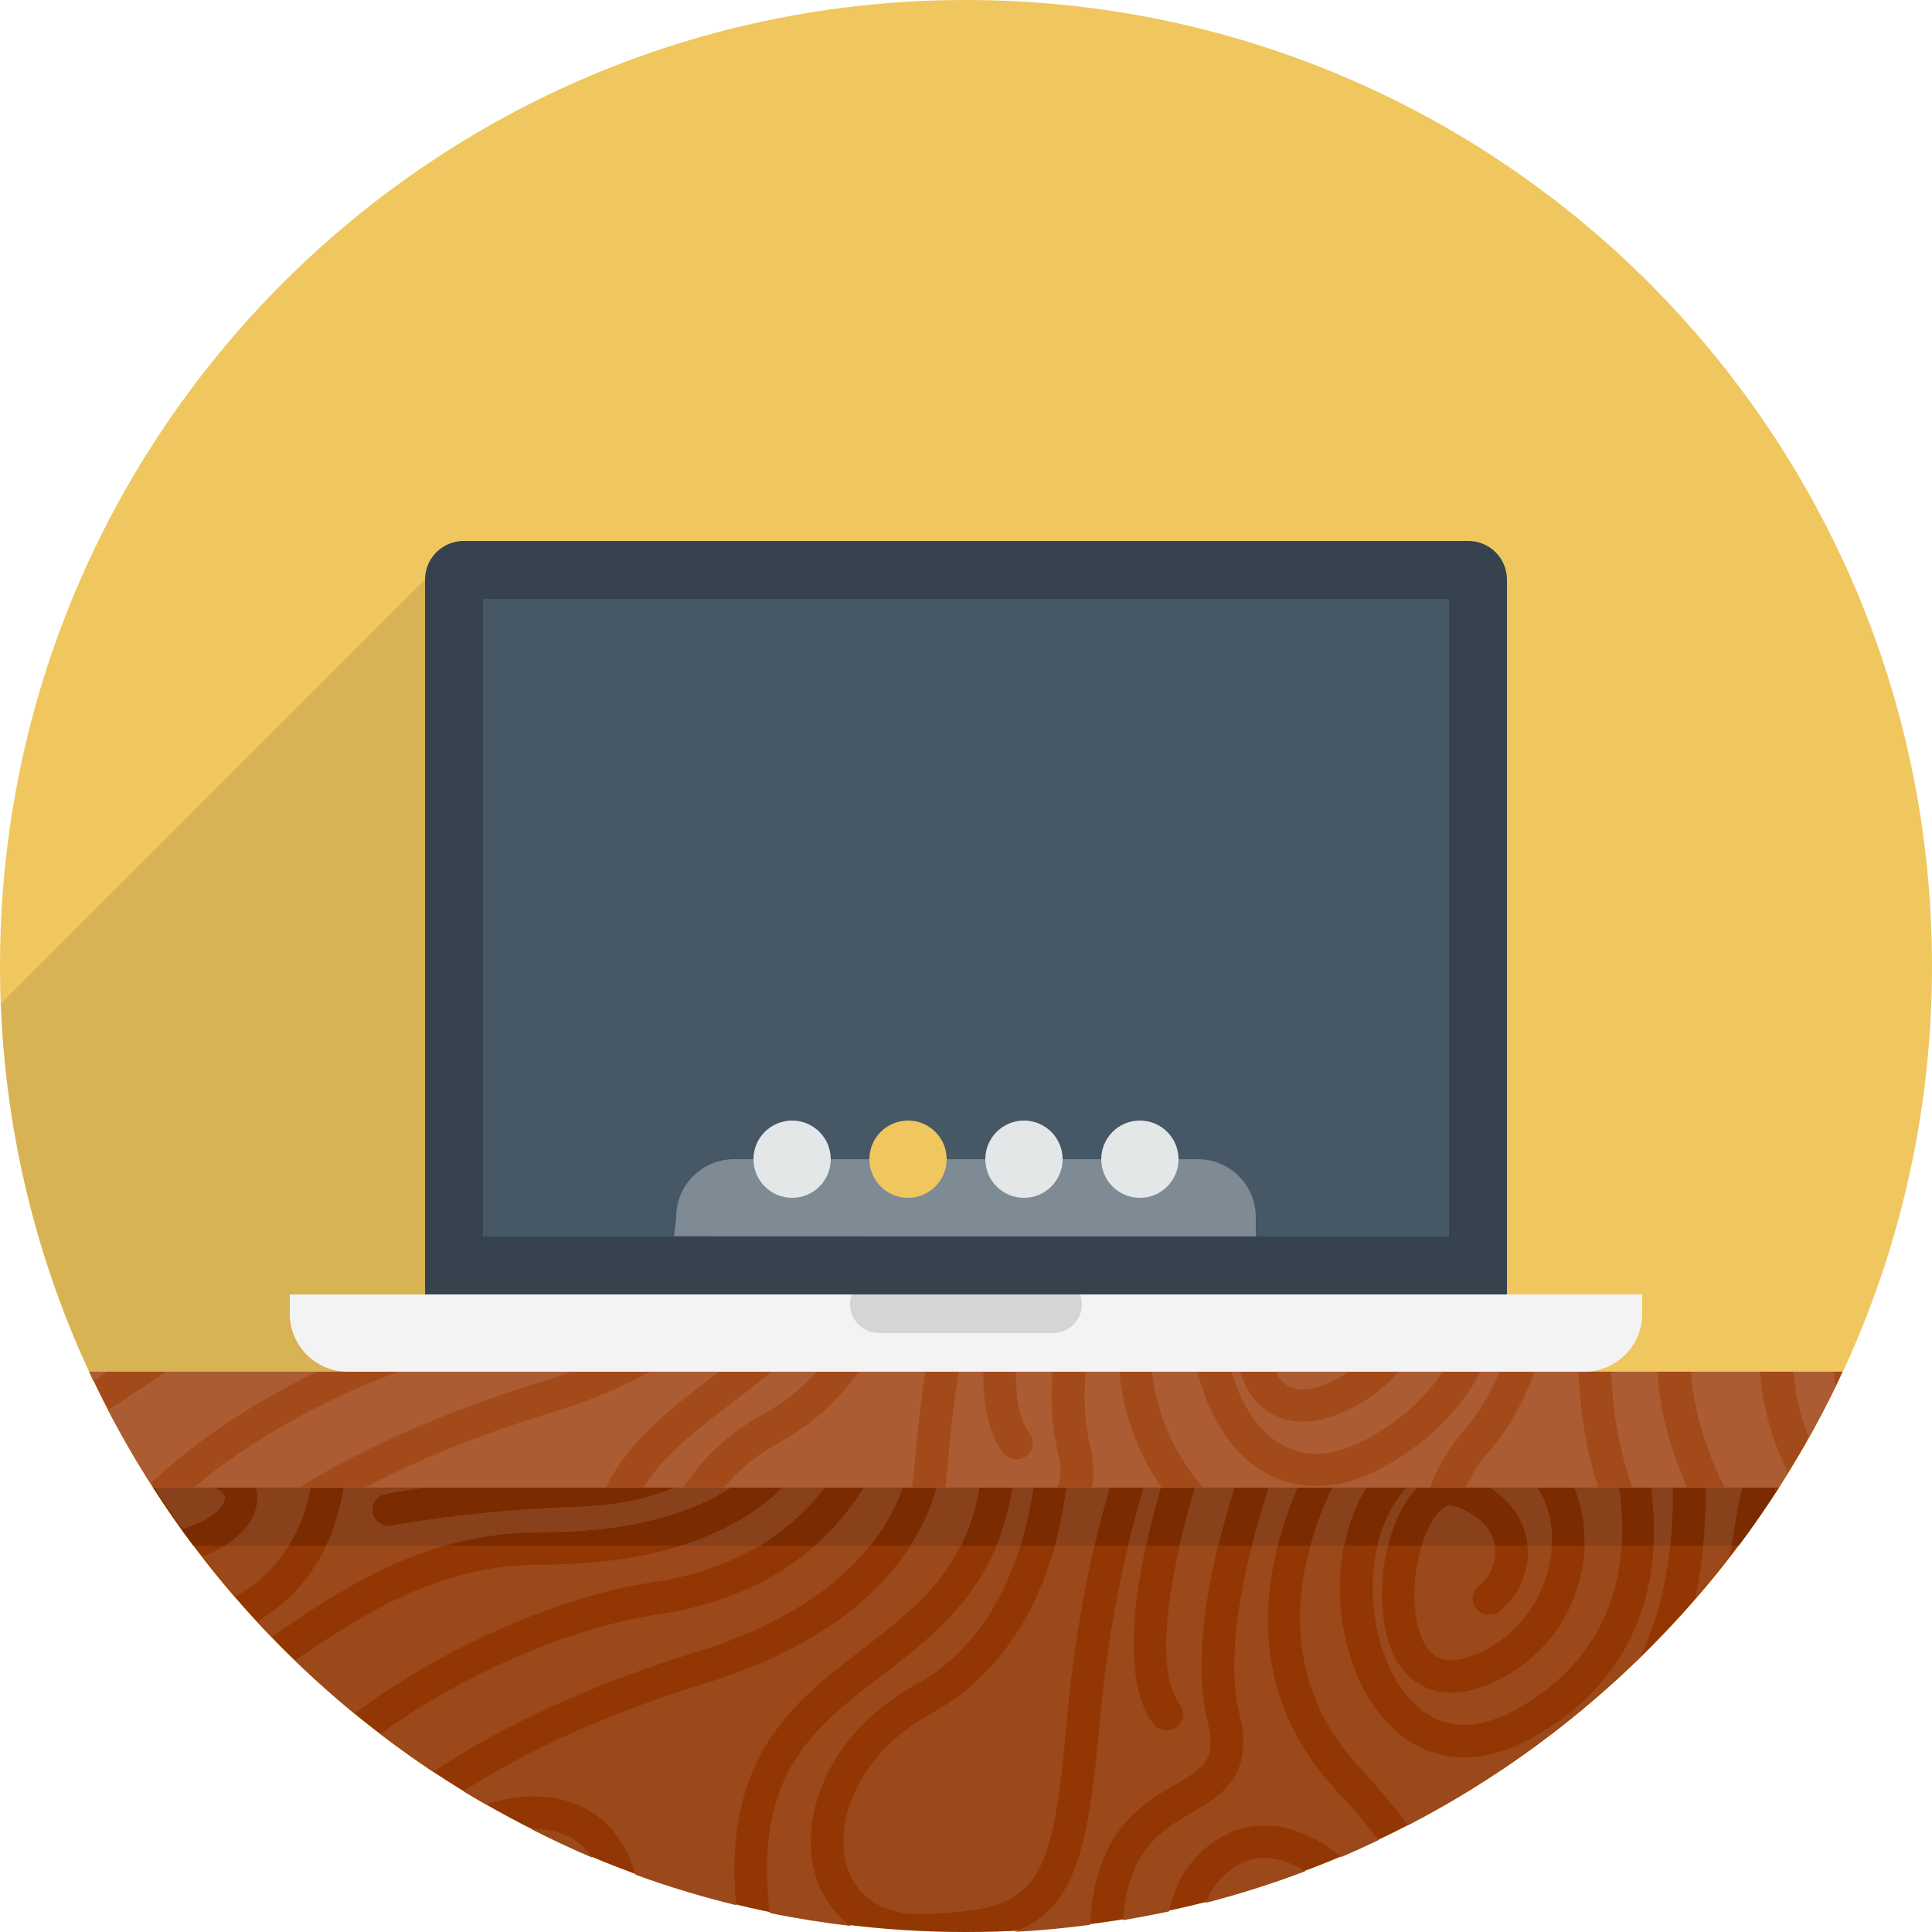
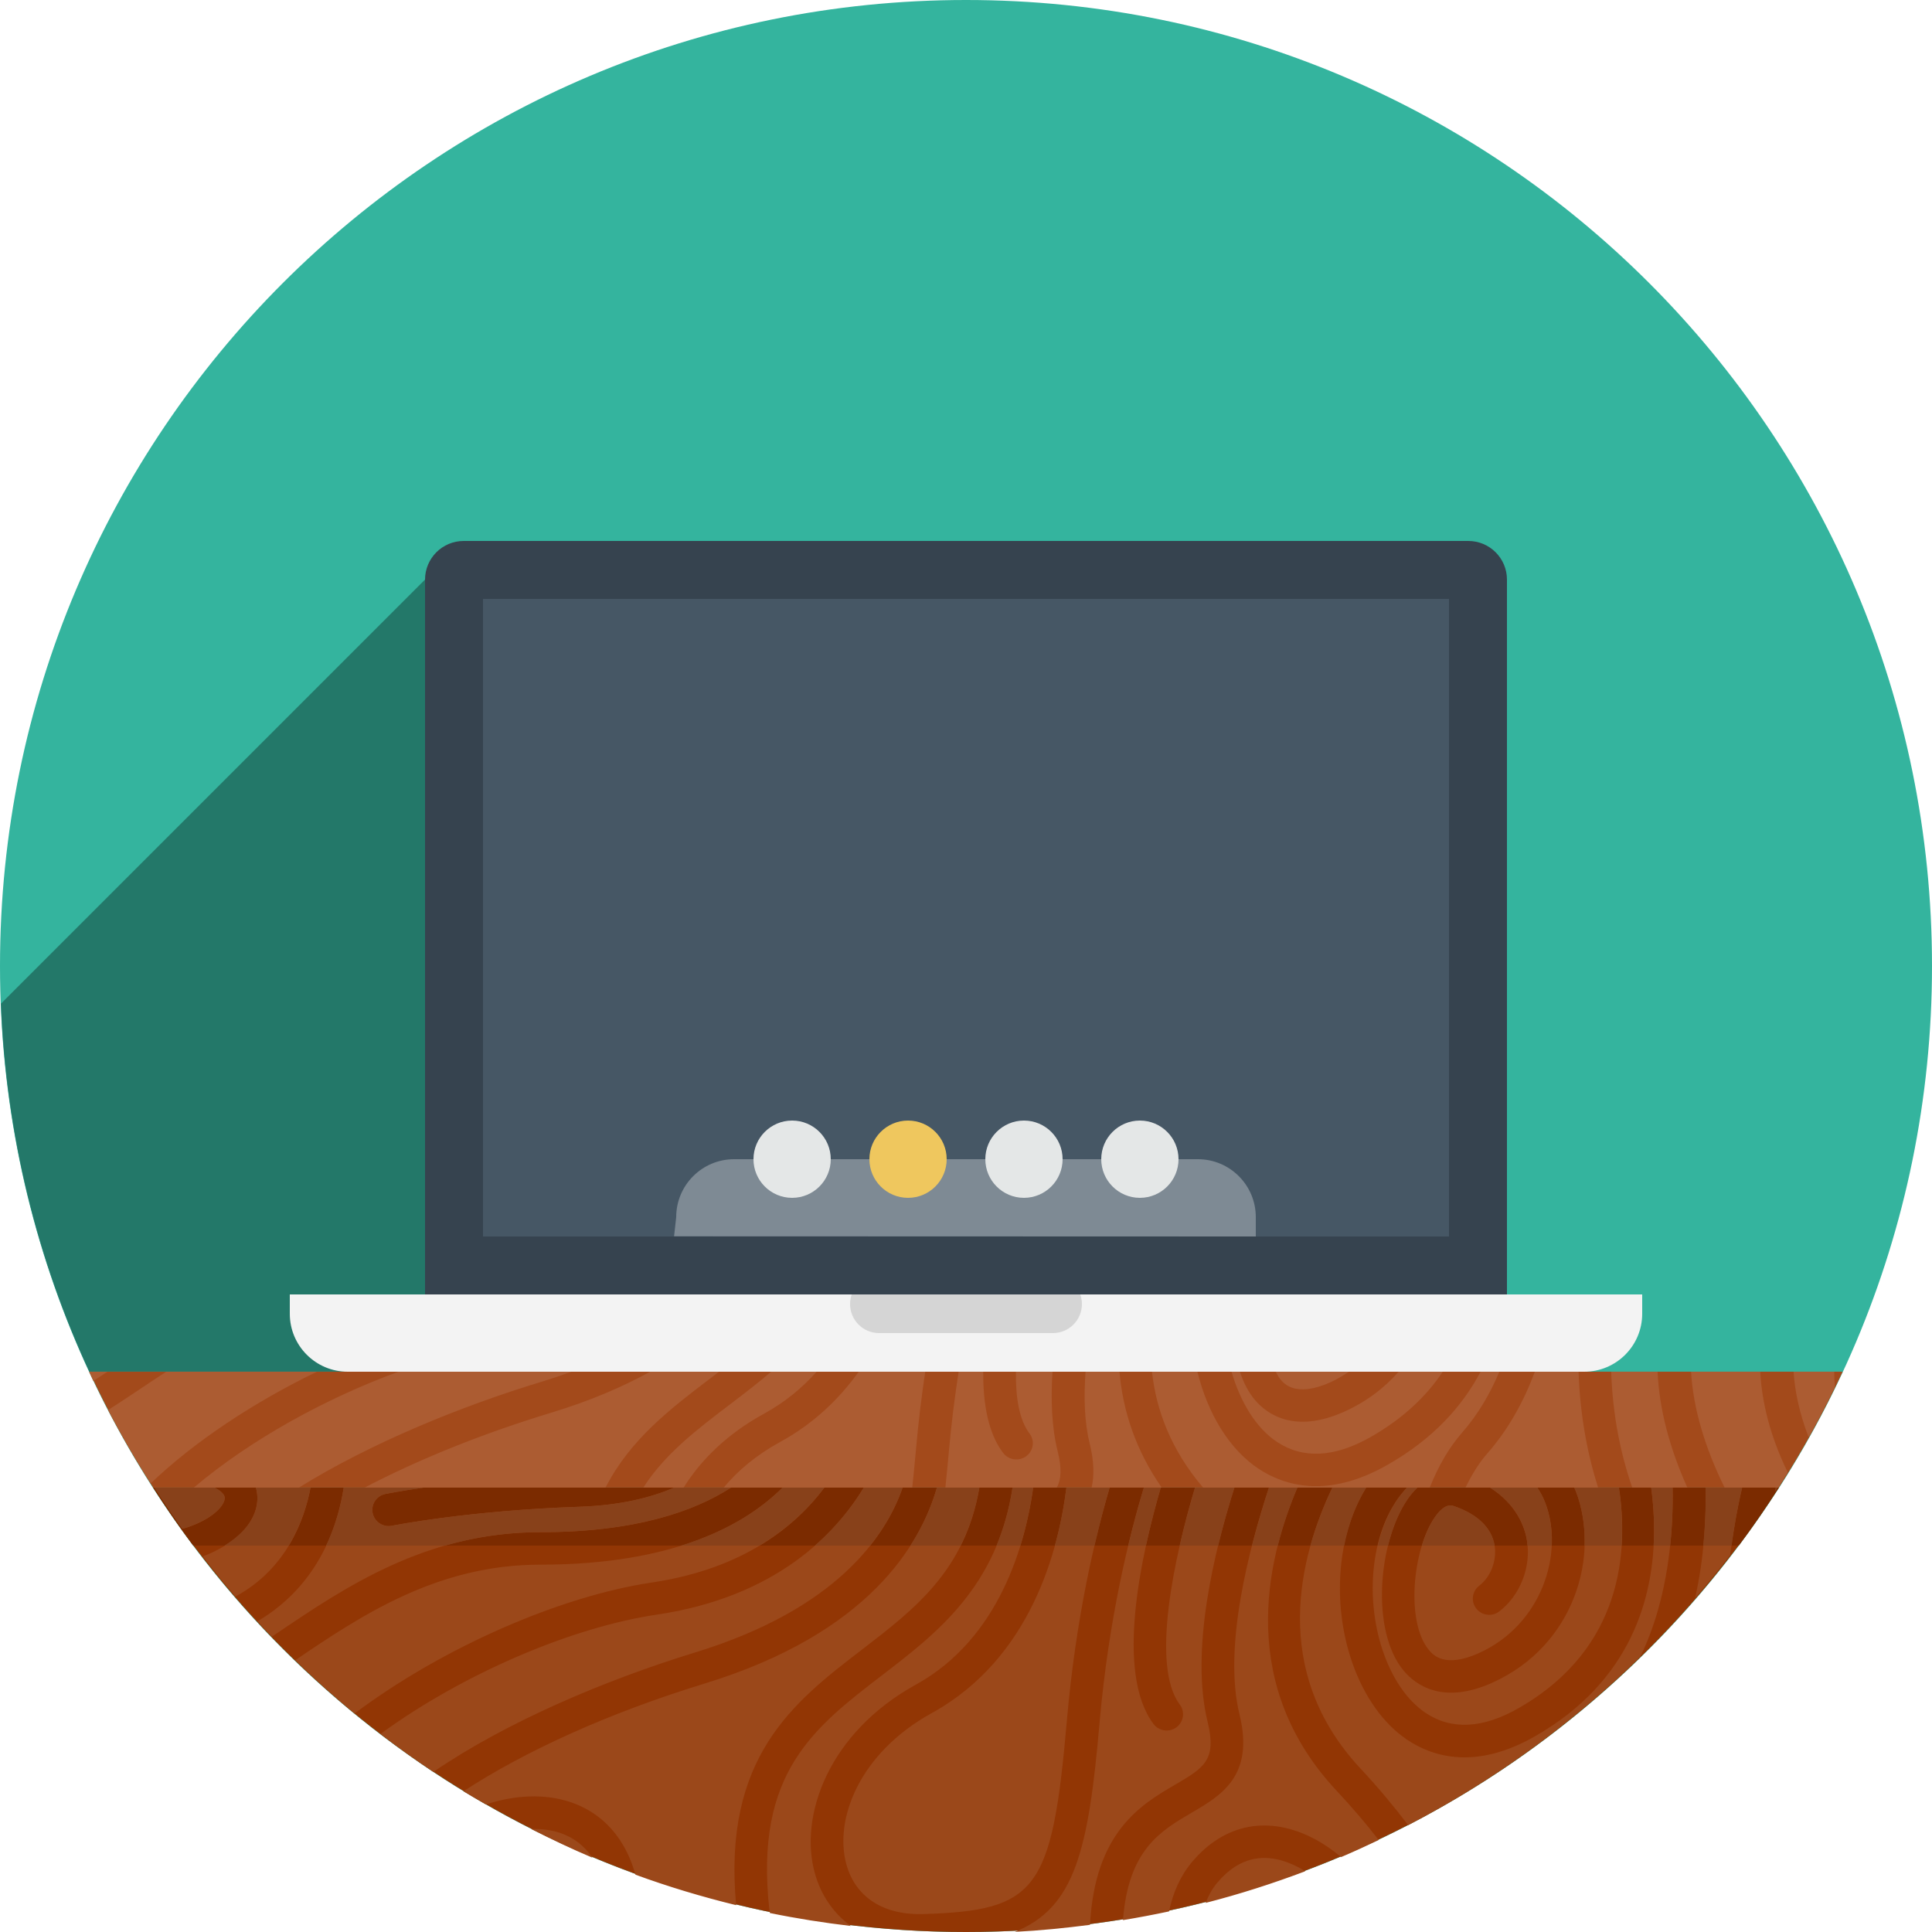
<svg xmlns="http://www.w3.org/2000/svg" width="100" height="100" viewBox="0 0 100 100">
-   <path fill="#EFC75E" d="M50 0c27.614 0 50 22.385 50 50 0 27.613-22.386 50-50 50s-50-22.387-50-50c0-27.615 22.386-50 50-50z" />
-   <path fill="#D7B354" d="M4.624 70.998h19.376v-43l-23.951 23.951c.261 6.785 1.872 13.219 4.575 19.049z" />
+   <path fill="#34B49E" d="M50 0c27.614 0 50 22.385 50 50 0 27.613-22.386 50-50 50s-50-22.387-50-50c0-27.615 22.386-50 50-50z" />
+   <path fill="#237869" d="M4.624 70.998h19.376v-43l-23.951 23.951c.261 6.785 1.872 13.219 4.575 19.049z" />
  <path fill="#923604" d="M7.927 77c8.894 13.83 24.408 23 42.073 23s33.179-9.17 42.073-23h-84.146z" />
  <path fill="#7B2B00" d="M92.073 77h-84.146c.658 1.023 1.343 2.029 2.073 3h80.001c.728-.971 1.414-1.977 2.072-3z" />
  <path fill="#9B481A" d="M60.821 92.377c1.49-.873 2.172-1.271 1.686-3.248-.906-3.689.327-8.803 1.386-12.133h-2.039c-1.078 3.605-2.299 9.225-.788 11.232.28.369.204.898-.172 1.176s-.907.201-1.188-.17c-1.982-2.633-.669-8.654.375-12.238h-.875c-.746 2.465-1.821 6.752-2.296 12.207-.571 6.543-1.265 9.545-4.382 10.789 1.312-.066 2.606-.197 3.89-.363.253-4.811 2.641-6.223 4.403-7.252zm6.331-15.381h-1.471c-1.028 3.125-2.379 8.268-1.526 11.734.784 3.188-.944 4.201-2.472 5.094-1.615.943-3.28 1.92-3.558 5.561.802-.133 1.597-.283 2.385-.451.198-.955.577-1.826 1.186-2.555 1.677-2 3.986-2.438 6.337-1.199.471.248.935.568 1.385.941.656-.279 1.302-.576 1.943-.883-.652-.844-1.376-1.691-2.171-2.541-5.051-5.398-3.736-11.717-2.038-15.701zm-4.15 20.457c-.257.307-.449.66-.601 1.041 1.76-.451 3.478-1.004 5.156-1.637l-.32-.191c-1.645-.867-3.07-.602-4.235.787zm24.737-14.738c.624-.725 1.229-1.465 1.811-2.223.145-1.115.335-2.268.622-3.496h-1.89c.031 1.471-.053 3.539-.543 5.719zm-32.518 6.344c.461-5.303 1.453-9.471 2.212-12.062h-2.236c-.389 3.162-1.807 8.824-6.969 11.672-3.757 2.072-5.067 5.512-4.417 7.842.472 1.691 1.922 2.623 3.979 2.561 5.897-.183 6.661-1.213 7.431-10.013zm30.246-12.063c.09.676.148 1.41.148 2.186 0 3.523-1.199 7.836-6.145 10.678-3.08 1.768-5.309 1.08-6.634.189-2.513-1.686-3.924-5.699-3.358-9.547.198-1.344.628-2.52 1.235-3.506h-1.75c-1.665 3.49-3.294 9.467 1.471 14.559.915.979 1.719 1.949 2.455 2.914 4.434-2.303 8.479-5.248 12.014-8.721 1.5-3.07 1.713-6.617 1.671-8.752h-1.107zm-47.63 0h-2.938c-1.185.514-2.778.924-4.928.994-5.745.195-9.643.977-9.681.982-.459.094-.907-.199-1.002-.654-.091-.459.201-.898.661-.992.066-.012.776-.154 1.99-.33h-4.148c-.496 3.148-2.073 5.52-4.468 6.924.246.268.5.529.752.793l.141-.096c3.677-2.49 7.842-5.312 13.759-5.312 4.923 0 7.979-1.09 9.862-2.309zm54.078 0l-.043.201.128-.201h-.085zm-49.739 19.961c-.827-2.965.705-7.266 5.228-9.76 4.352-2.4 5.676-7.324 6.074-10.201h-1.068c-.778 5.125-3.924 7.543-6.741 9.705-3.552 2.727-6.622 5.072-5.85 12.123l.031.193c1.377.285 2.777.502 4.192.672-.89-.65-1.542-1.57-1.866-2.732zm2.453-11.584c2.734-2.1 5.334-4.104 6.062-8.377h-2.197c-.837 2.934-3.521 7.539-12.019 10.143-4.962 1.52-9.308 3.5-12.487 5.578.382.234.772.455 1.161.68 1.441-.471 3.013-.594 4.431-.102 1.191.412 2.65 1.402 3.311 3.738 1.694.621 3.436 1.143 5.211 1.578-.704-7.664 2.965-10.506 6.527-13.238zm-28.556-8.377h-2.829c.17.588.064 1.229-.331 1.828-.451.684-1.3 1.318-2.413 1.734.545.709 1.108 1.4 1.689 2.076 2.689-1.452 3.587-4.05 3.884-5.638zm12.947 17.885c-.476-.164-.994-.227-1.526-.213 1.039.527 2.092 1.031 3.17 1.486-.41-.607-.958-1.035-1.644-1.273zm-17.526-16.977c.214-.324.123-.473.09-.529-.072-.119-.227-.252-.481-.379h-3.106c.464.725.944 1.438 1.444 2.135 1.025-.289 1.759-.781 2.053-1.227zm62.475 7.51c.198.234.802.947 2.566.156 3.29-1.477 4.438-5.219 3.447-7.783-.113-.293-.253-.553-.408-.791h-2.45c1.371.871 1.794 2.023 1.91 2.727.23 1.371-.348 2.857-1.436 3.686-.371.281-.904.215-1.189-.154-.286-.367-.216-.895.155-1.178.598-.455.922-1.312.796-2.082-.152-.918-.888-1.627-2.126-2.047-.303-.102-.63.094-.971.588-1.15 1.659-1.513 5.437-.294 6.878zm-27.249-8.418h-2.009c-1.448 2.387-4.518 5.658-10.718 6.578-4.407.652-10.048 3.068-14.3 6.176.891.684 1.802 1.34 2.738 1.965 3.814-2.613 8.967-4.779 13.543-6.182 7.337-2.248 9.874-6.015 10.746-8.537zm27.068 11.662c1.344.9 2.969.816 4.831-.254 5.387-3.094 5.675-8.146 5.175-11.408h-2.31l.082.189c1.263 3.268-.036 7.99-4.333 9.916-2.556 1.146-3.957.109-4.565-.609-1.737-2.057-1.337-6.695.197-8.908.156-.227.325-.416.501-.588h-.539c-.854.902-1.439 2.186-1.67 3.75-.468 3.184.661 6.59 2.631 7.912zm-31.118-11.662h-2.165c-1.87 1.875-5.53 3.99-12.53 3.99-5.336 0-9.244 2.609-12.69 4.943.986.961 2.006 1.887 3.068 2.762 4.552-3.418 10.652-6.078 15.39-6.781 4.81-.715 7.482-2.978 8.927-4.914z" />
  <path fill="#A34A1B" d="M7.927 76.998h84.146c1.231-1.914 2.337-3.918 3.302-6h-90.75c.965 2.082 2.07 4.086 3.302 6z" />
  <path fill="#F3F3F3" d="M85 67v1c0 1.656-1.343 3-3 3h-64c-1.657 0-3-1.344-3-3v-1h70z" />
  <path fill="#D5D5D5" d="M45.5 66h9c.828 0 1.5.672 1.5 1.5s-.672 1.5-1.5 1.5h-9c-.828 0-1.5-.672-1.5-1.5s.672-1.5 1.5-1.5z" />
  <path fill="#36434F" d="M24 28h52c1.104 0 2 .895 2 2v37h-56v-37c0-1.105.896-2 2-2z" />
  <path fill="#465765" d="M25 31h50v33h-50v-33z" />
  <path fill="#7E8A94" d="M38 60h24c1.657 0 3 1.342 3 3v1l-30.11-.01.11-.99c0-1.658 1.343-3 3-3z" />
  <path fill="#E4E7E7" d="M41 58c1.104 0 2 .895 2 2 0 1.104-.896 2-2 2s-2-.896-2-2c0-1.105.896-2 2-2z" />
  <path fill="#EFC75E" d="M47 58c1.104 0 2 .895 2 2 0 1.104-.896 2-2 2s-2-.896-2-2c0-1.105.896-2 2-2z" />
  <path fill="#E4E7E7" d="M53 58c1.104 0 2 .895 2 2 0 1.104-.896 2-2 2s-2-.896-2-2c0-1.105.896-2 2-2zM59 58c1.104 0 2 .895 2 2 0 1.104-.896 2-2 2s-2-.896-2-2c0-1.105.896-2 2-2z" />
  <g fill="#88411A">
    <path d="M67.83 80h1.747c.224-1.133.606-2.143 1.135-3h-1.749c-.413.863-.822 1.881-1.133 3zM75.234 77.947c-.303-.102-.63.094-.971.588-.27.389-.491.9-.664 1.465h3.761v-.006c-.152-.918-.887-1.627-2.126-2.047zM71.316 80h.529c.229-.928.575-1.775 1.02-2.416.155-.225.323-.414.498-.584h-.538c-.711.752-1.221 1.777-1.509 3zM81.566 77.186c.333.861.482 1.826.451 2.814h1.916c.069-1.082-.003-2.109-.14-3h-2.309l.082.186zM79.034 79.723l.026.277h1.25c.036-.777-.066-1.537-.328-2.213-.113-.291-.252-.551-.406-.787h-2.448c1.368.871 1.79 2.02 1.906 2.723zM9.441 79.131c1.024-.289 1.759-.781 2.053-1.227.214-.324.123-.473.09-.529-.072-.117-.226-.25-.477-.375h-3.108c.463.723.943 1.434 1.442 2.131zM42.667 77h-2.165c-1.066 1.068-2.718 2.211-5.233 3h4.038c1.528-.916 2.613-2 3.36-3zM16.073 77h-2.828c.168.586.063 1.227-.332 1.824-.282.426-.734.828-1.293 1.176h3.32c.65-1.072.977-2.172 1.133-3zM37.832 77h-2.941c-1.185.512-2.774.92-4.92.99-5.745.195-9.643.977-9.681.982-.459.094-.907-.199-1.002-.654-.091-.459.201-.898.661-.992.066-.012.77-.152 1.971-.326h-4.129c-.174 1.1-.486 2.098-.913 3h6.16c1.509-.432 3.141-.695 4.937-.695 4.92 0 7.973-1.088 9.857-2.305zM61.062 80h1.99c.264-1.086.557-2.109.84-3h-2.039c-.27.902-.549 1.932-.791 3zM86.446 80c.119-1.137.145-2.176.128-3h-1.107c.09.674.148 1.406.148 2.182 0 .268-.01.541-.024.818h.855zM90.171 77h-1.889c.018.834-.013 1.871-.122 3h1.464c.136-.963.302-1.951.547-3zM42.183 80h2.855c.854-1.074 1.373-2.115 1.681-3h-2.01c-.564.93-1.38 1.992-2.526 3zM91.914 77l-.042.197.126-.197h-.084zM47.124 80h2.593c.436-.869.777-1.848.974-3h-2.197c-.253.881-.677 1.916-1.37 3zM54.6 80h2.051c.268-1.148.537-2.164.781-3h-2.235c-.106.852-.29 1.889-.597 3zM58.399 80h.915c.236-1.09.509-2.119.766-3h-.875c-.244.807-.523 1.826-.806 3zM51.577 80h1.237c.339-1.102.544-2.143.663-3h-1.068c-.172 1.123-.461 2.109-.832 3zM64.807 80h1.332c.275-1.092.632-2.107 1.013-3h-1.471c-.286.867-.593 1.898-.874 3z" />
  </g>
  <g fill="#AC5C32">
    <path d="M37.215 71h-3.565c-1.415.781-3.09 1.504-5.099 2.115-3.619 1.098-6.915 2.438-9.674 3.881h12.466c1.281-2.498 3.365-4.086 5.411-5.641l.461-.355zM47.41 75.031c.126-1.434.292-2.775.481-4.031h-3.444c-1 1.396-2.316 2.68-4.072 3.639-1.227.67-2.189 1.484-2.914 2.357h9.757c.065-.613.13-1.256.192-1.965zM54.741 75.1c-.309-1.244-.357-2.654-.264-4.1h-1.892c-.019 1.348.171 2.498.705 3.201.281.371.204.896-.174 1.174-.378.275-.912.199-1.194-.172-.769-1.012-1.041-2.523-1.031-4.203h-1.272c-.201 1.299-.379 2.688-.51 4.174-.057.645-.115 1.244-.177 1.822h5.77c.23-.437.261-1 .039-1.896zM28.047 71.514c.536-.162 1.04-.336 1.526-.514h-8.948c-3.775 1.379-7.68 3.531-10.591 5.996h5.442c3.703-2.299 8.376-4.209 12.571-5.482zM4.83 71.479l.731-.479h-.949l.218.479zM39.545 73.174c1.085-.594 1.981-1.34 2.725-2.174h-2.353c-.699.6-1.418 1.146-2.118 1.68-1.749 1.328-3.379 2.572-4.5 4.316h2.086c.896-1.435 2.263-2.787 4.16-3.822zM16.402 71h-7.8c-.505.328-.999.66-1.483.984-.512.344-1.018.674-1.524 1 .679 1.301 1.414 2.566 2.203 3.797 2.306-2.203 5.378-4.215 8.604-5.781zM81.706 71h-2.263c-.557 1.496-1.347 2.965-2.475 4.248-.437.498-.797 1.1-1.114 1.748h6.862c-.56-1.775-.934-3.754-1.01-5.996zM93.615 74.393c.482-.852.931-1.727 1.362-2.611-.026-.262-.038-.523-.038-.781h-2.104c.067 1.034.312 2.179.78 3.392zM89.265 76.996h2.787l.478-.795c-.911-1.865-1.337-3.625-1.42-5.201h-3.58c.103 1.895.736 3.98 1.735 5.996zM60.129 76.996c-1.373-1.973-2.015-4.018-2.186-5.996h-1.755c-.095 1.322-.062 2.6.211 3.699.232.939.241 1.684.104 2.297h3.626zM85.797 71h-2.402c.078 2.262.482 4.238 1.09 5.996h2.852c-.908-2.008-1.46-4.064-1.54-5.996zM74.002 76.996c.436-1.086.985-2.057 1.675-2.842.834-.951 1.457-2.033 1.929-3.154h-.972c-.936 1.779-2.446 3.473-4.826 4.826-3.1 1.764-5.341 1.076-6.675.189-1.52-1.012-2.628-2.867-3.155-5.016h-2.351c.215 1.988.983 4.047 2.643 5.996h11.732zM64.963 72.471c-.343-.402-.601-.908-.785-1.471h-.434c.455 1.572 1.27 2.912 2.346 3.629 1.353.898 2.987.814 4.861-.252 1.705-.973 2.901-2.137 3.726-3.377h-2.284c-.734.838-1.672 1.559-2.836 2.078-2.572 1.143-3.982.11-4.594-.607zM68.854 71.551c.351-.156.663-.35.965-.551h-3.785c.076.135.145.283.239.395.199.234.805.945 2.581.156z" />
  </g>
</svg>
